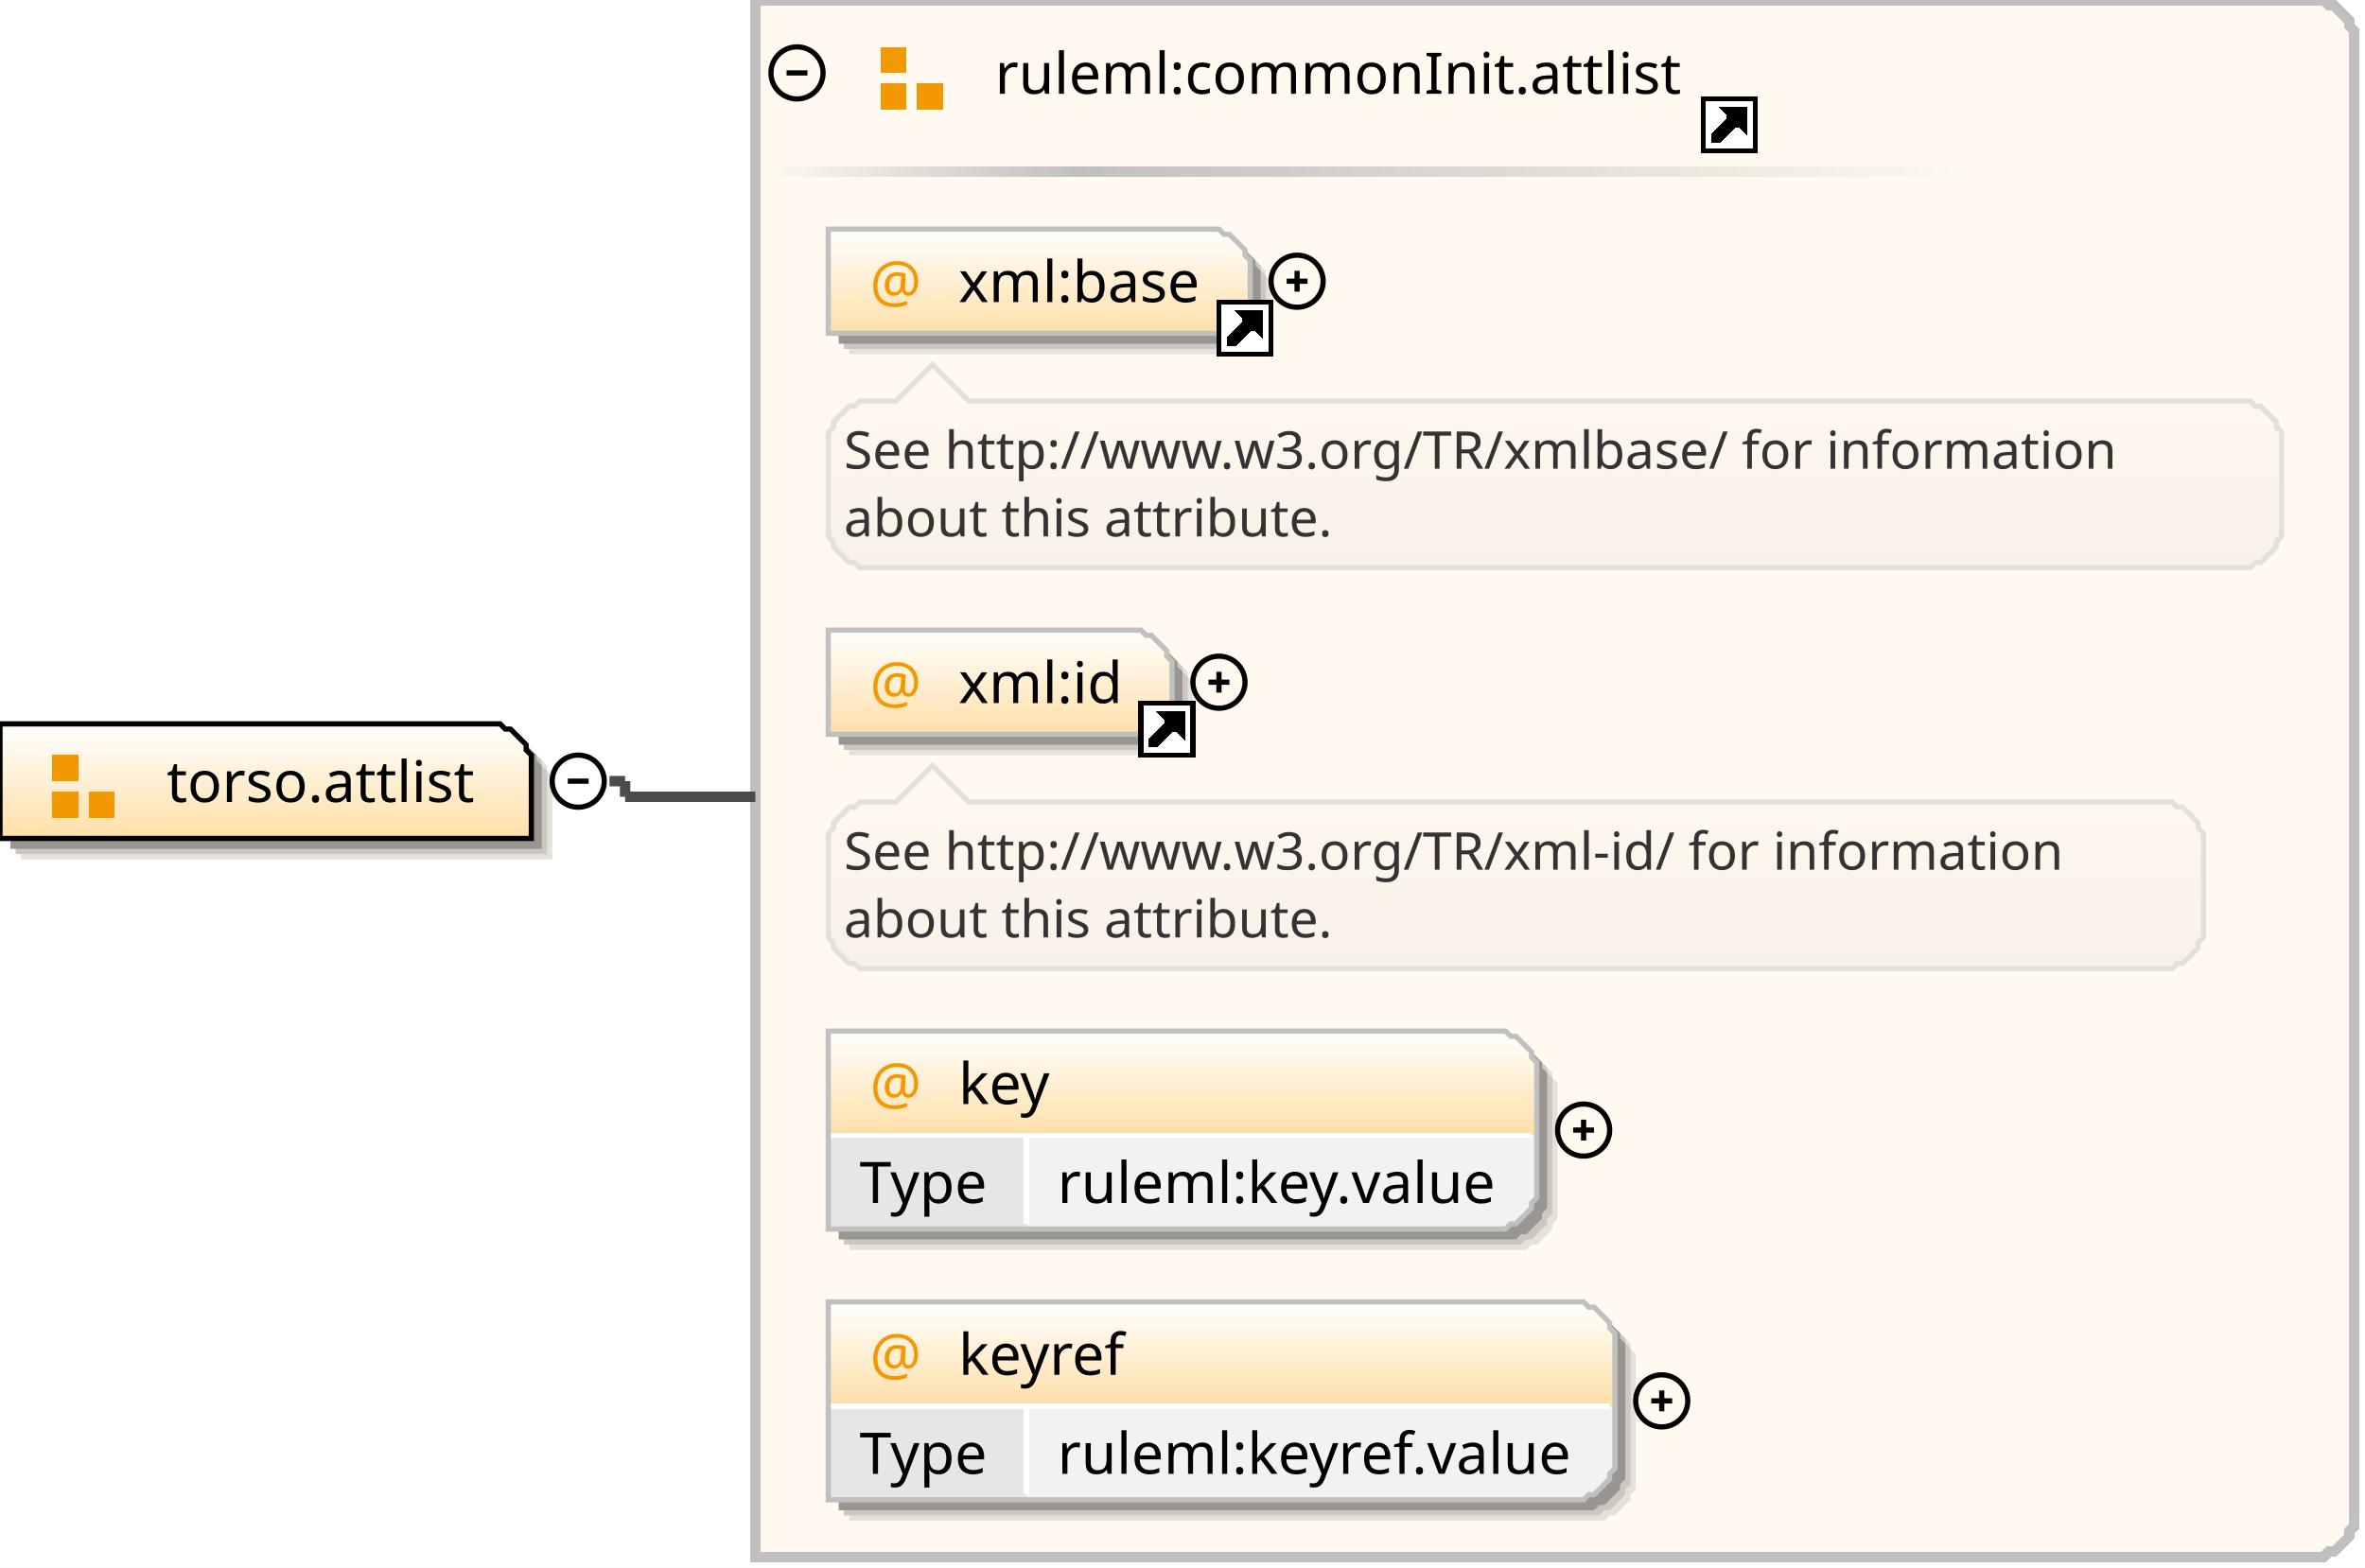
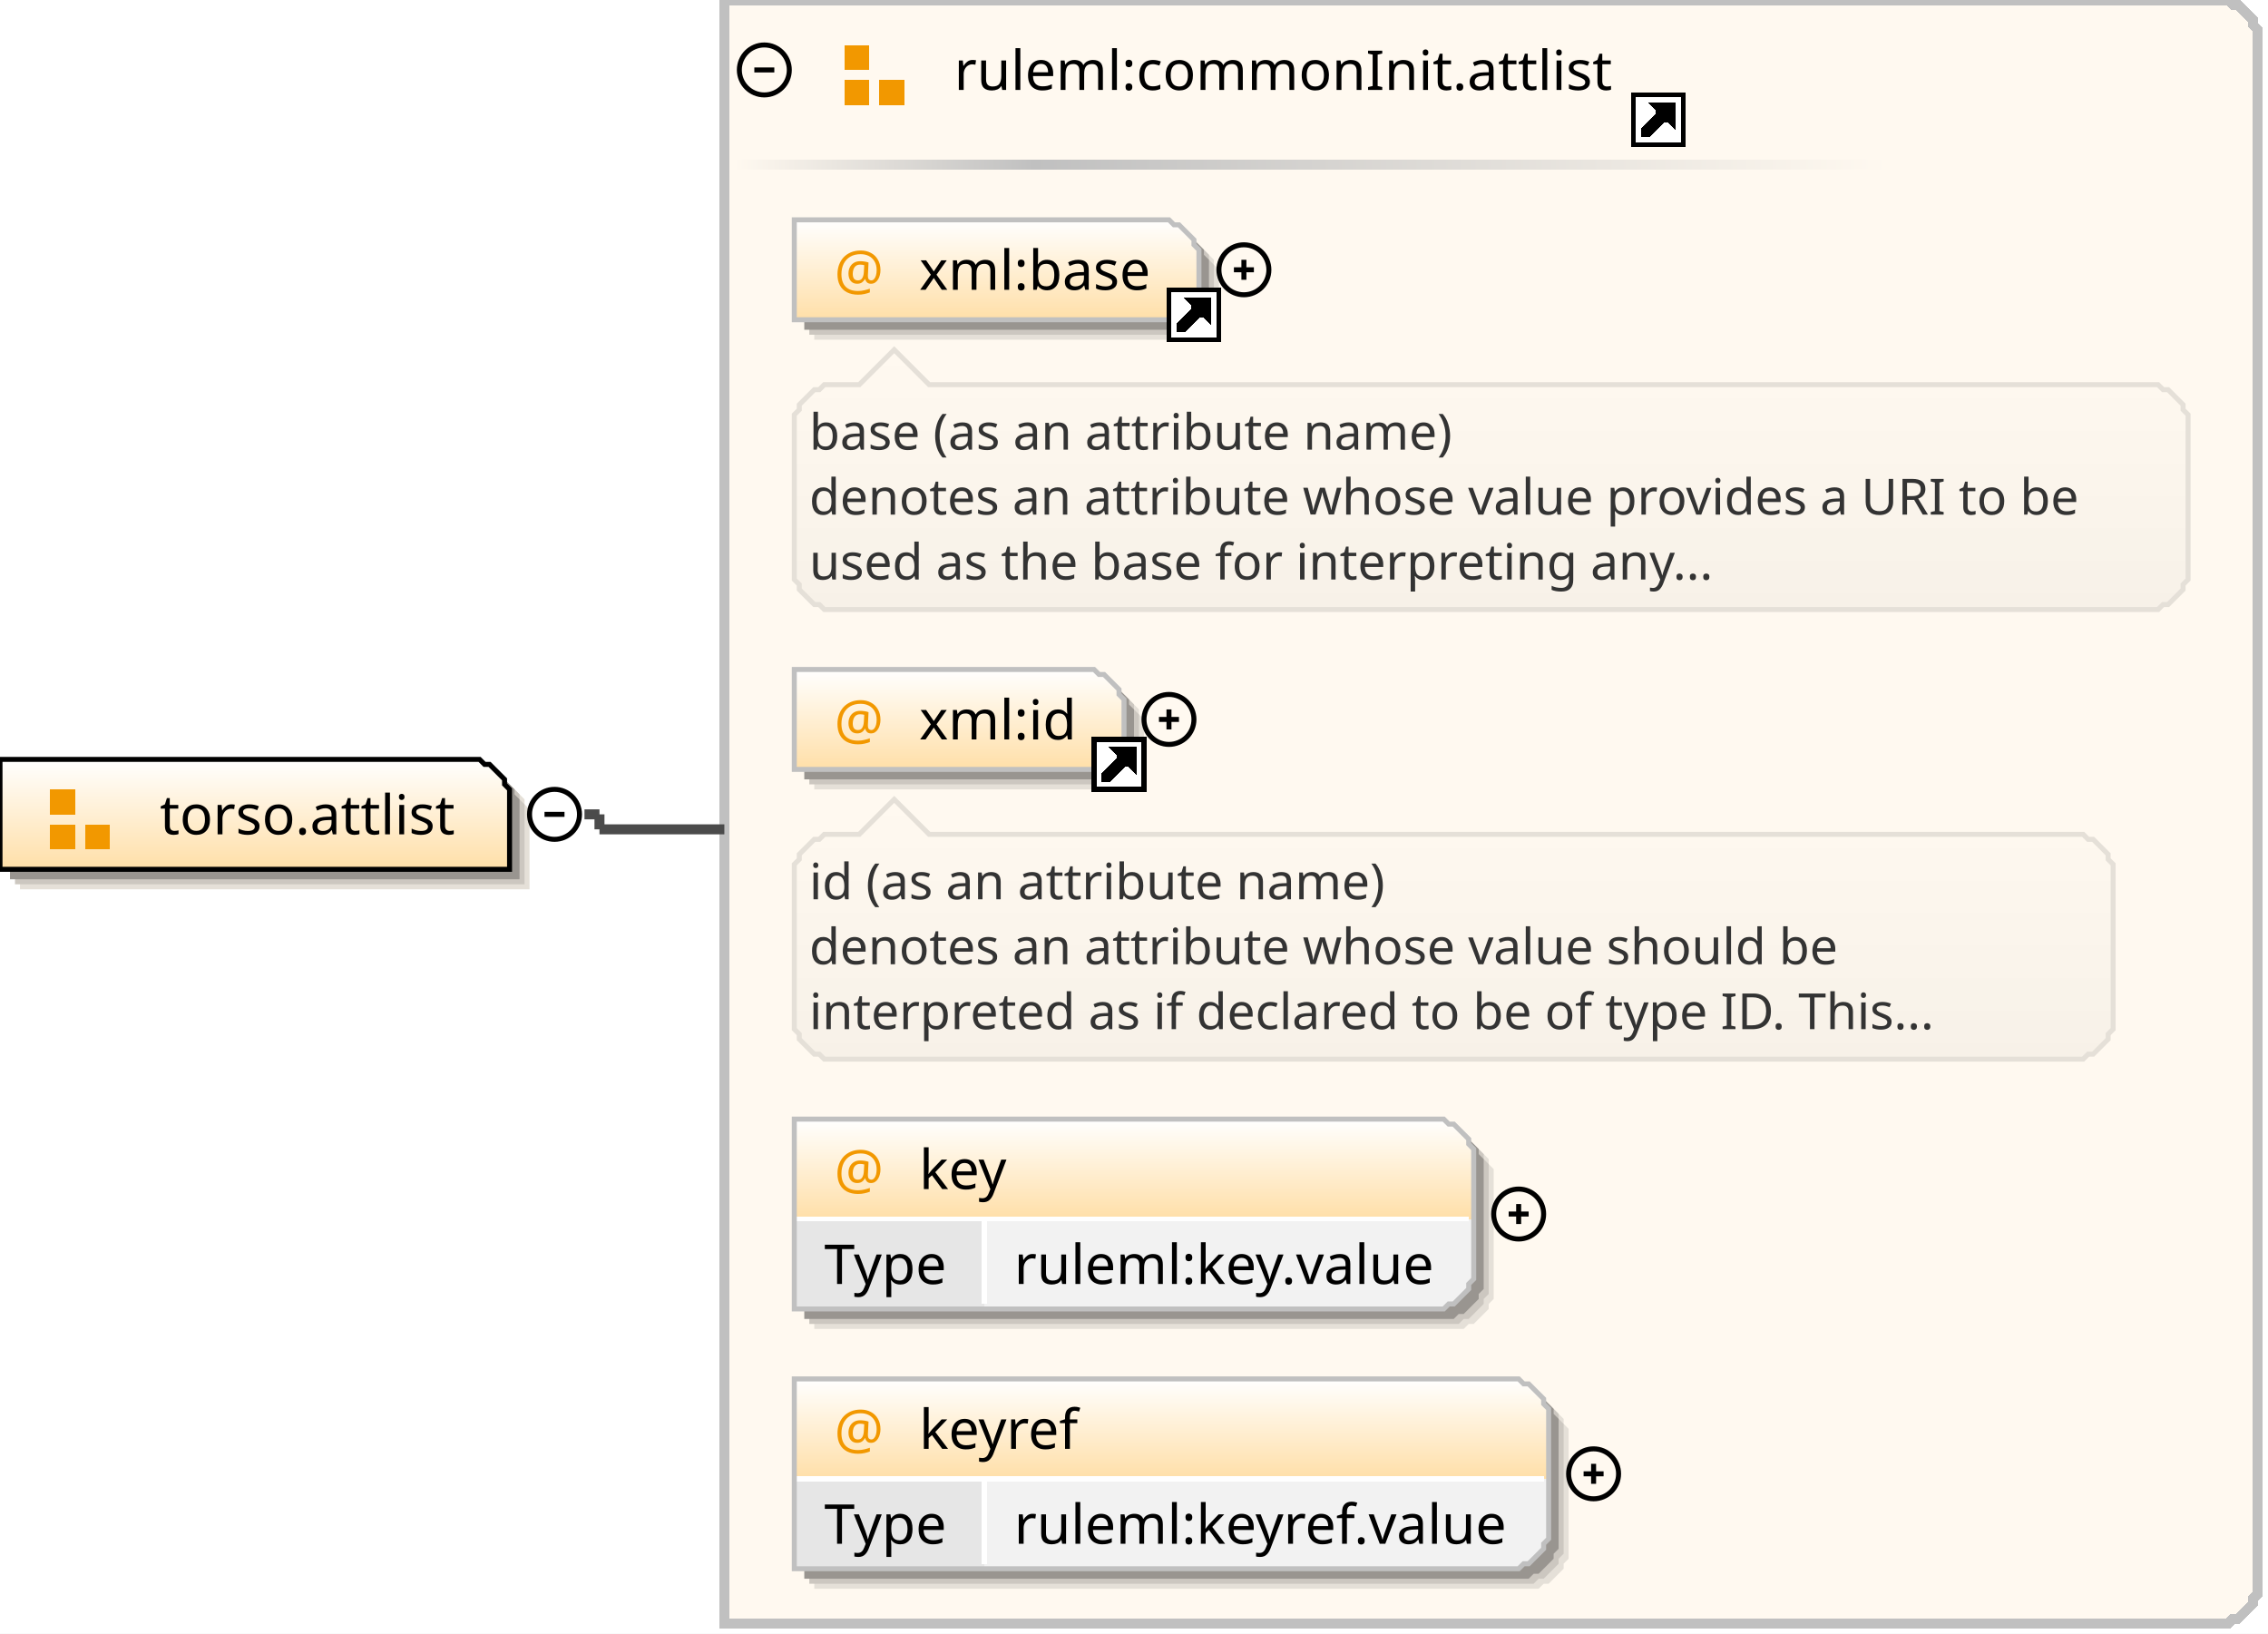
- <svg xmlns="http://www.w3.org/2000/svg" color-interpolation="auto" color-rendering="auto" fill="black" fill-opacity="1" font-family="'Dialog'" font-size="12" font-style="normal" font-weight="normal" height="301" image-rendering="auto" shape-rendering="auto" stroke="black" stroke-dasharray="none" stroke-dashoffset="0" stroke-linecap="square" stroke-linejoin="miter" stroke-miterlimit="10" stroke-opacity="1" stroke-width="1" text-rendering="auto" width="454">
+ <svg xmlns="http://www.w3.org/2000/svg" color-interpolation="auto" color-rendering="auto" fill="black" fill-opacity="1" font-family="'Dialog'" font-size="12" font-style="normal" font-weight="normal" height="327" image-rendering="auto" shape-rendering="auto" stroke="black" stroke-dasharray="none" stroke-dashoffset="0" stroke-linecap="square" stroke-linejoin="miter" stroke-miterlimit="10" stroke-opacity="1" stroke-width="1" text-rendering="auto" width="454">
  <defs id="genericDefs" />
  <g>
    <defs id="defs1">
-       <linearGradient gradientUnits="userSpaceOnUse" id="linearGradient1" spreadMethod="pad" x1="0" x2="0" y1="139" y2="161">
+       <linearGradient gradientUnits="userSpaceOnUse" id="linearGradient1" spreadMethod="pad" x1="0" x2="0" y1="152" y2="174">
        <stop offset="0%" stop-color="white" stop-opacity="1" />
        <stop offset="100%" stop-color="rgb(255,223,168)" stop-opacity="1" />
      </linearGradient>
      <linearGradient gradientUnits="userSpaceOnUse" id="linearGradient2" spreadMethod="pad" x1="207" x2="378" y1="32" y2="32">
        <stop offset="0%" stop-color="silver" stop-opacity="1" />
        <stop offset="100%" stop-color="rgb(255,249,240)" stop-opacity="1" />
      </linearGradient>
      <linearGradient gradientUnits="userSpaceOnUse" id="linearGradient3" spreadMethod="pad" x1="147" x2="207" y1="32" y2="32">
        <stop offset="0%" stop-color="rgb(255,249,240)" stop-opacity="1" />
        <stop offset="100%" stop-color="silver" stop-opacity="1" />
      </linearGradient>
      <linearGradient gradientUnits="userSpaceOnUse" id="linearGradient4" spreadMethod="pad" x1="159" x2="159" y1="44" y2="64">
        <stop offset="0%" stop-color="white" stop-opacity="1" />
        <stop offset="100%" stop-color="rgb(255,223,168)" stop-opacity="1" />
      </linearGradient>
-       <linearGradient gradientUnits="userSpaceOnUse" id="linearGradient5" spreadMethod="pad" x1="159" x2="159" y1="70" y2="109">
+       <linearGradient gradientUnits="userSpaceOnUse" id="linearGradient5" spreadMethod="pad" x1="159" x2="159" y1="70" y2="122">
        <stop offset="0%" stop-color="rgb(255,249,240)" stop-opacity="1" />
        <stop offset="100%" stop-color="rgb(247,241,232)" stop-opacity="1" />
      </linearGradient>
-       <linearGradient gradientUnits="userSpaceOnUse" id="linearGradient6" spreadMethod="pad" x1="159" x2="159" y1="121" y2="141">
+       <linearGradient gradientUnits="userSpaceOnUse" id="linearGradient6" spreadMethod="pad" x1="159" x2="159" y1="134" y2="154">
        <stop offset="0%" stop-color="white" stop-opacity="1" />
        <stop offset="100%" stop-color="rgb(255,223,168)" stop-opacity="1" />
      </linearGradient>
-       <linearGradient gradientUnits="userSpaceOnUse" id="linearGradient7" spreadMethod="pad" x1="159" x2="159" y1="147" y2="186">
+       <linearGradient gradientUnits="userSpaceOnUse" id="linearGradient7" spreadMethod="pad" x1="159" x2="159" y1="160" y2="212">
        <stop offset="0%" stop-color="rgb(255,249,240)" stop-opacity="1" />
        <stop offset="100%" stop-color="rgb(247,241,232)" stop-opacity="1" />
      </linearGradient>
-       <linearGradient gradientUnits="userSpaceOnUse" id="linearGradient8" spreadMethod="pad" x1="159" x2="159" y1="198" y2="218">
+       <linearGradient gradientUnits="userSpaceOnUse" id="linearGradient8" spreadMethod="pad" x1="159" x2="159" y1="224" y2="244">
        <stop offset="0%" stop-color="white" stop-opacity="1" />
        <stop offset="100%" stop-color="rgb(255,223,168)" stop-opacity="1" />
      </linearGradient>
-       <linearGradient gradientUnits="userSpaceOnUse" id="linearGradient9" spreadMethod="pad" x1="159" x2="159" y1="250" y2="270">
+       <linearGradient gradientUnits="userSpaceOnUse" id="linearGradient9" spreadMethod="pad" x1="159" x2="159" y1="276" y2="296">
        <stop offset="0%" stop-color="white" stop-opacity="1" />
        <stop offset="100%" stop-color="rgb(255,223,168)" stop-opacity="1" />
      </linearGradient>
      <clipPath clipPathUnits="userSpaceOnUse" id="clipPath1">
-         <path d="M0 0 L454 0 L454 301 L0 301 L0 0 Z" />
+         <path d="M0 0 L454 0 L454 327 L0 327 L0 0 Z" />
      </clipPath>
    </defs>
    <g fill="white" stroke="white" text-rendering="geometricPrecision">
-       <rect clip-path="url(#clipPath1)" height="301" stroke="none" width="454" x="0" y="0" />
+       <rect clip-path="url(#clipPath1)" height="327" stroke="none" width="454" x="0" y="0" />
    </g>
    <g fill="rgb(229,224,216)" font-family="sans-serif" font-size="11" stroke="rgb(229,224,216)" text-rendering="geometricPrecision">
-       <polygon clip-path="url(#clipPath1)" points=" 4 143 100 143 101 144 102 144 103 145 104 146 105 147 105 148 106 149 106 165 4 165" stroke="none" />
-       <polygon clip-path="url(#clipPath1)" fill="rgb(204,199,192)" points=" 3 142 99 142 100 143 101 143 102 144 103 145 104 146 104 147 105 148 105 164 3 164" stroke="none" />
-       <polygon clip-path="url(#clipPath1)" fill="rgb(153,149,144)" points=" 2 141 98 141 99 142 100 142 101 143 102 144 103 145 103 146 104 147 104 163 2 163" stroke="none" />
-       <polygon clip-path="url(#clipPath1)" fill="url(#linearGradient1)" points=" 0 139 96 139 97 140 98 140 99 141 100 142 101 143 101 144 102 145 102 161 0 161" shape-rendering="crispEdges" stroke="none" />
-       <polygon clip-path="url(#clipPath1)" fill="none" points=" 0 139 96 139 97 140 98 140 99 141 100 142 101 143 101 144 102 145 102 161 0 161" stroke="black" stroke-linecap="butt" />
+       <polygon clip-path="url(#clipPath1)" points=" 4 156 100 156 101 157 102 157 103 158 104 159 105 160 105 161 106 162 106 178 4 178" stroke="none" />
+       <polygon clip-path="url(#clipPath1)" fill="rgb(204,199,192)" points=" 3 155 99 155 100 156 101 156 102 157 103 158 104 159 104 160 105 161 105 177 3 177" stroke="none" />
+       <polygon clip-path="url(#clipPath1)" fill="rgb(153,149,144)" points=" 2 154 98 154 99 155 100 155 101 156 102 157 103 158 103 159 104 160 104 176 2 176" stroke="none" />
+       <polygon clip-path="url(#clipPath1)" fill="url(#linearGradient1)" points=" 0 152 96 152 97 153 98 153 99 154 100 155 101 156 101 157 102 158 102 174 0 174" shape-rendering="crispEdges" stroke="none" />
+       <polygon clip-path="url(#clipPath1)" fill="none" points=" 0 152 96 152 97 153 98 153 99 154 100 155 101 156 101 157 102 158 102 174 0 174" stroke="black" stroke-linecap="butt" />
    </g>
    <g fill="rgb(242,152,0)" font-family="sans-serif" font-size="11" shape-rendering="crispEdges" stroke="rgb(242,152,0)" stroke-linecap="butt" text-rendering="geometricPrecision">
-       <rect clip-path="url(#clipPath1)" height="5" stroke="none" width="5" x="10" y="145" />
-       <rect clip-path="url(#clipPath1)" height="5" stroke="none" width="5" x="10" y="152" />
-       <rect clip-path="url(#clipPath1)" height="5" stroke="none" width="5" x="17" y="152" />
-       <text clip-path="url(#clipPath1)" fill="black" stroke="none" x="32" xml:space="preserve" y="154">torso.attlist</text>
-       <circle clip-path="url(#clipPath1)" cx="111" cy="150" fill="none" r="5" shape-rendering="auto" stroke="black" />
-       <line clip-path="url(#clipPath1)" fill="none" shape-rendering="auto" stroke="black" x1="109" x2="113" y1="150" y2="150" />
-       <polygon clip-path="url(#clipPath1)" fill="rgb(255,249,240)" points=" 145 0 446 0 447 1 448 1 449 2 450 3 451 4 451 5 452 6 452 293 451 294 451 295 450 296 449 297 448 298 447 298 446 299 145 299" stroke="none" stroke-width="2" />
-       <polygon clip-path="url(#clipPath1)" fill="none" points=" 145 0 446 0 447 1 448 1 449 2 450 3 451 4 451 5 452 6 452 293 451 294 451 295 450 296 449 297 448 298 447 298 446 299 145 299" stroke="silver" stroke-width="2" />
+       <rect clip-path="url(#clipPath1)" height="5" stroke="none" width="5" x="10" y="158" />
+       <rect clip-path="url(#clipPath1)" height="5" stroke="none" width="5" x="10" y="165" />
+       <rect clip-path="url(#clipPath1)" height="5" stroke="none" width="5" x="17" y="165" />
+       <text clip-path="url(#clipPath1)" fill="black" stroke="none" x="32" xml:space="preserve" y="167">torso.attlist</text>
+       <circle clip-path="url(#clipPath1)" cx="111" cy="163" fill="none" r="5" shape-rendering="auto" stroke="black" />
+       <line clip-path="url(#clipPath1)" fill="none" shape-rendering="auto" stroke="black" x1="109" x2="113" y1="163" y2="163" />
+       <polygon clip-path="url(#clipPath1)" fill="rgb(255,249,240)" points=" 145 0 446 0 447 1 448 1 449 2 450 3 451 4 451 5 452 6 452 319 451 320 451 321 450 322 449 323 448 324 447 324 446 325 145 325" stroke="none" stroke-width="2" />
+       <polygon clip-path="url(#clipPath1)" fill="none" points=" 145 0 446 0 447 1 448 1 449 2 450 3 451 4 451 5 452 6 452 319 451 320 451 321 450 322 449 323 448 324 447 324 446 325 145 325" stroke="silver" stroke-width="2" />
      <rect clip-path="url(#clipPath1)" fill="url(#linearGradient2)" height="2" stroke="none" stroke-width="2" width="171" x="207" y="32" />
      <rect clip-path="url(#clipPath1)" fill="url(#linearGradient3)" height="2" stroke="none" stroke-width="2" width="60" x="147" y="32" />
      <rect clip-path="url(#clipPath1)" height="5" stroke="none" width="5" x="169" y="9" />
      <rect clip-path="url(#clipPath1)" height="5" stroke="none" width="5" x="169" y="16" />
      <rect clip-path="url(#clipPath1)" height="5" stroke="none" width="5" x="176" y="16" />
      <text clip-path="url(#clipPath1)" fill="black" stroke="none" x="191" xml:space="preserve" y="18">ruleml:commonInit.attlist</text>
      <rect clip-path="url(#clipPath1)" fill="white" height="10" stroke="none" width="10" x="327" y="19" />
      <polygon clip-path="url(#clipPath1)" fill="none" points=" 329 27 329 26 332 23 332 22 331 21 335 21 335 25 334 24 333 24 330 27" stroke="black" />
      <polygon clip-path="url(#clipPath1)" fill="black" points=" 329 27 329 26 332 23 332 22 331 21 335 21 335 25 334 24 333 24 330 27" stroke="none" />
      <rect clip-path="url(#clipPath1)" fill="none" height="10" stroke="black" width="10" x="327" y="19" />
      <circle clip-path="url(#clipPath1)" cx="153" cy="14" fill="none" r="5" shape-rendering="auto" stroke="black" />
      <line clip-path="url(#clipPath1)" fill="none" shape-rendering="auto" stroke="black" x1="151" x2="155" y1="14" y2="14" />
      <polygon clip-path="url(#clipPath1)" fill="rgb(229,224,216)" points=" 163 48 238 48 239 49 240 49 241 50 242 51 243 52 243 53 244 54 244 62 243 63 243 64 242 65 241 66 240 67 239 67 238 68 163 68" shape-rendering="auto" stroke="none" />
      <polygon clip-path="url(#clipPath1)" fill="rgb(204,199,192)" points=" 162 47 237 47 238 48 239 48 240 49 241 50 242 51 242 52 243 53 243 61 242 62 242 63 241 64 240 65 239 66 238 66 237 67 162 67" shape-rendering="auto" stroke="none" />
      <polygon clip-path="url(#clipPath1)" fill="rgb(153,149,144)" points=" 161 46 236 46 237 47 238 47 239 48 240 49 241 50 241 51 242 52 242 60 241 61 241 62 240 63 239 64 238 65 237 65 236 66 161 66" shape-rendering="auto" stroke="none" />
      <polygon clip-path="url(#clipPath1)" fill="url(#linearGradient4)" points=" 159 44 234 44 235 45 236 45 237 46 238 47 239 48 239 49 240 50 240 58 239 59 239 60 238 61 237 62 236 63 235 63 234 64 159 64" stroke="none" />
      <polygon clip-path="url(#clipPath1)" fill="none" points=" 159 44 234 44 235 45 236 45 237 46 238 47 239 48 239 49 240 50 240 58 239 59 239 60 238 61 237 62 236 63 235 63 234 64 159 64" shape-rendering="auto" stroke="silver" />
      <text clip-path="url(#clipPath1)" stroke="none" x="167" xml:space="preserve" y="58">@</text>
      <text clip-path="url(#clipPath1)" fill="black" stroke="none" x="184" xml:space="preserve" y="58">xml:base</text>
      <rect clip-path="url(#clipPath1)" fill="white" height="10" stroke="none" width="10" x="234" y="58" />
      <polygon clip-path="url(#clipPath1)" fill="none" points=" 236 66 236 65 239 62 239 61 238 60 242 60 242 64 241 63 240 63 237 66" stroke="black" />
      <polygon clip-path="url(#clipPath1)" fill="black" points=" 236 66 236 65 239 62 239 61 238 60 242 60 242 64 241 63 240 63 237 66" stroke="none" />
      <rect clip-path="url(#clipPath1)" fill="none" height="10" stroke="black" width="10" x="234" y="58" />
      <circle clip-path="url(#clipPath1)" cx="249" cy="54" fill="none" r="5" shape-rendering="auto" stroke="black" />
      <line clip-path="url(#clipPath1)" fill="none" shape-rendering="auto" stroke="black" x1="247" x2="251" y1="54" y2="54" />
      <line clip-path="url(#clipPath1)" fill="none" shape-rendering="auto" stroke="black" x1="249" x2="249" y1="52" y2="56" />
-       <polygon clip-path="url(#clipPath1)" fill="url(#linearGradient5)" points=" 159 83 160 82 160 81 161 80 162 79 163 78 164 78 165 77 172 77 179 70 186 77 432 77 433 78 434 78 435 79 436 80 437 81 437 82 438 83 438 103 437 104 437 105 436 106 435 107 434 108 433 108 432 109 165 109 164 108 163 108 162 107 161 106 160 105 160 104 159 103" stroke="none" />
-       <polygon clip-path="url(#clipPath1)" fill="none" points=" 159 83 160 82 160 81 161 80 162 79 163 78 164 78 165 77 172 77 179 70 186 77 432 77 433 78 434 78 435 79 436 80 437 81 437 82 438 83 438 103 437 104 437 105 436 106 435 107 434 108 433 108 432 109 165 109 164 108 163 108 162 107 161 106 160 105 160 104 159 103" shape-rendering="auto" stroke="rgb(229,224,216)" />
-       <text clip-path="url(#clipPath1)" fill="rgb(51,51,51)" font-size="10" stroke="none" x="162" xml:space="preserve" y="90">See http://www.w3.org/TR/xmlbase/ for information </text>
-       <text clip-path="url(#clipPath1)" fill="rgb(51,51,51)" font-size="10" stroke="none" x="162" xml:space="preserve" y="103">about this attribute.</text>
-       <polygon clip-path="url(#clipPath1)" fill="rgb(229,224,216)" points=" 163 125 223 125 224 126 225 126 226 127 227 128 228 129 228 130 229 131 229 139 228 140 228 141 227 142 226 143 225 144 224 144 223 145 163 145" shape-rendering="auto" stroke="none" />
-       <polygon clip-path="url(#clipPath1)" fill="rgb(204,199,192)" points=" 162 124 222 124 223 125 224 125 225 126 226 127 227 128 227 129 228 130 228 138 227 139 227 140 226 141 225 142 224 143 223 143 222 144 162 144" shape-rendering="auto" stroke="none" />
-       <polygon clip-path="url(#clipPath1)" fill="rgb(153,149,144)" points=" 161 123 221 123 222 124 223 124 224 125 225 126 226 127 226 128 227 129 227 137 226 138 226 139 225 140 224 141 223 142 222 142 221 143 161 143" shape-rendering="auto" stroke="none" />
-       <polygon clip-path="url(#clipPath1)" fill="url(#linearGradient6)" points=" 159 121 219 121 220 122 221 122 222 123 223 124 224 125 224 126 225 127 225 135 224 136 224 137 223 138 222 139 221 140 220 140 219 141 159 141" stroke="none" />
-       <polygon clip-path="url(#clipPath1)" fill="none" points=" 159 121 219 121 220 122 221 122 222 123 223 124 224 125 224 126 225 127 225 135 224 136 224 137 223 138 222 139 221 140 220 140 219 141 159 141" shape-rendering="auto" stroke="silver" />
-       <text clip-path="url(#clipPath1)" stroke="none" x="167" xml:space="preserve" y="135">@</text>
-       <text clip-path="url(#clipPath1)" fill="black" stroke="none" x="184" xml:space="preserve" y="135">xml:id</text>
-       <rect clip-path="url(#clipPath1)" fill="white" height="10" stroke="none" width="10" x="219" y="135" />
-       <polygon clip-path="url(#clipPath1)" fill="none" points=" 221 143 221 142 224 139 224 138 223 137 227 137 227 141 226 140 225 140 222 143" stroke="black" />
-       <polygon clip-path="url(#clipPath1)" fill="black" points=" 221 143 221 142 224 139 224 138 223 137 227 137 227 141 226 140 225 140 222 143" stroke="none" />
-       <rect clip-path="url(#clipPath1)" fill="none" height="10" stroke="black" width="10" x="219" y="135" />
-       <circle clip-path="url(#clipPath1)" cx="234" cy="131" fill="none" r="5" shape-rendering="auto" stroke="black" />
-       <line clip-path="url(#clipPath1)" fill="none" shape-rendering="auto" stroke="black" x1="232" x2="236" y1="131" y2="131" />
-       <line clip-path="url(#clipPath1)" fill="none" shape-rendering="auto" stroke="black" x1="234" x2="234" y1="129" y2="133" />
-       <polygon clip-path="url(#clipPath1)" fill="url(#linearGradient7)" points=" 159 160 160 159 160 158 161 157 162 156 163 155 164 155 165 154 172 154 179 147 186 154 417 154 418 155 419 155 420 156 421 157 422 158 422 159 423 160 423 180 422 181 422 182 421 183 420 184 419 185 418 185 417 186 165 186 164 185 163 185 162 184 161 183 160 182 160 181 159 180" stroke="none" />
-       <polygon clip-path="url(#clipPath1)" fill="none" points=" 159 160 160 159 160 158 161 157 162 156 163 155 164 155 165 154 172 154 179 147 186 154 417 154 418 155 419 155 420 156 421 157 422 158 422 159 423 160 423 180 422 181 422 182 421 183 420 184 419 185 418 185 417 186 165 186 164 185 163 185 162 184 161 183 160 182 160 181 159 180" shape-rendering="auto" stroke="rgb(229,224,216)" />
-       <text clip-path="url(#clipPath1)" fill="rgb(51,51,51)" font-size="10" stroke="none" x="162" xml:space="preserve" y="167">See http://www.w3.org/TR/xml-id/ for information </text>
-       <text clip-path="url(#clipPath1)" fill="rgb(51,51,51)" font-size="10" stroke="none" x="162" xml:space="preserve" y="180">about this attribute.</text>
-       <polygon clip-path="url(#clipPath1)" fill="rgb(229,224,216)" points=" 163 202 293 202 294 203 295 203 296 204 297 205 298 206 298 207 299 208 299 234 298 235 298 236 297 237 296 238 295 239 294 239 293 240 163 240" shape-rendering="auto" stroke="none" />
-       <polygon clip-path="url(#clipPath1)" fill="rgb(204,199,192)" points=" 162 201 292 201 293 202 294 202 295 203 296 204 297 205 297 206 298 207 298 233 297 234 297 235 296 236 295 237 294 238 293 238 292 239 162 239" shape-rendering="auto" stroke="none" />
-       <polygon clip-path="url(#clipPath1)" fill="rgb(153,149,144)" points=" 161 200 291 200 292 201 293 201 294 202 295 203 296 204 296 205 297 206 297 232 296 233 296 234 295 235 294 236 293 237 292 237 291 238 161 238" shape-rendering="auto" stroke="none" />
-       <polygon clip-path="url(#clipPath1)" fill="url(#linearGradient8)" points=" 159 198 289 198 290 199 291 199 292 200 293 201 294 202 294 203 295 204 295 218 294 218 294 218 293 218 292 218 291 218 290 218 289 218 159 218" stroke="none" />
-       <polygon clip-path="url(#clipPath1)" fill="rgb(230,230,230)" points=" 159 218 197 218 197 218 197 218 197 218 197 218 197 218 197 218 197 218 197 230 197 231 197 232 197 233 197 234 197 235 197 235 197 236 159 236" stroke="none" />
-       <polygon clip-path="url(#clipPath1)" fill="rgb(242,242,242)" points=" 197 218 289 218 290 218 291 218 292 218 293 218 294 218 294 218 295 218 295 230 294 231 294 232 293 233 292 234 291 235 290 235 289 236 197 236" stroke="none" />
-       <line clip-path="url(#clipPath1)" fill="none" stroke="white" x1="159" x2="294" y1="218" y2="218" />
-       <text clip-path="url(#clipPath1)" fill="black" stroke="none" x="165" xml:space="preserve" y="231">Type</text>
-       <text clip-path="url(#clipPath1)" fill="black" stroke="none" x="203" xml:space="preserve" y="231">ruleml:key.value</text>
-       <line clip-path="url(#clipPath1)" fill="none" stroke="white" x1="197" x2="197" y1="218" y2="235" />
-       <polygon clip-path="url(#clipPath1)" fill="none" points=" 159 198 289 198 290 199 291 199 292 200 293 201 294 202 294 203 295 204 295 230 294 231 294 232 293 233 292 234 291 235 290 235 289 236 159 236" shape-rendering="auto" stroke="silver" />
-       <text clip-path="url(#clipPath1)" stroke="none" x="167" xml:space="preserve" y="212">@</text>
-       <text clip-path="url(#clipPath1)" fill="black" stroke="none" x="184" xml:space="preserve" y="212">key</text>
-       <circle clip-path="url(#clipPath1)" cx="304" cy="217" fill="none" r="5" shape-rendering="auto" stroke="black" />
-       <line clip-path="url(#clipPath1)" fill="none" shape-rendering="auto" stroke="black" x1="302" x2="306" y1="217" y2="217" />
-       <line clip-path="url(#clipPath1)" fill="none" shape-rendering="auto" stroke="black" x1="304" x2="304" y1="215" y2="219" />
-       <polygon clip-path="url(#clipPath1)" fill="rgb(229,224,216)" points=" 163 254 308 254 309 255 310 255 311 256 312 257 313 258 313 259 314 260 314 286 313 287 313 288 312 289 311 290 310 291 309 291 308 292 163 292" shape-rendering="auto" stroke="none" />
-       <polygon clip-path="url(#clipPath1)" fill="rgb(204,199,192)" points=" 162 253 307 253 308 254 309 254 310 255 311 256 312 257 312 258 313 259 313 285 312 286 312 287 311 288 310 289 309 290 308 290 307 291 162 291" shape-rendering="auto" stroke="none" />
-       <polygon clip-path="url(#clipPath1)" fill="rgb(153,149,144)" points=" 161 252 306 252 307 253 308 253 309 254 310 255 311 256 311 257 312 258 312 284 311 285 311 286 310 287 309 288 308 289 307 289 306 290 161 290" shape-rendering="auto" stroke="none" />
-       <polygon clip-path="url(#clipPath1)" fill="url(#linearGradient9)" points=" 159 250 304 250 305 251 306 251 307 252 308 253 309 254 309 255 310 256 310 270 309 270 309 270 308 270 307 270 306 270 305 270 304 270 159 270" stroke="none" />
-       <polygon clip-path="url(#clipPath1)" fill="rgb(230,230,230)" points=" 159 270 197 270 197 270 197 270 197 270 197 270 197 270 197 270 197 270 197 282 197 283 197 284 197 285 197 286 197 287 197 287 197 288 159 288" stroke="none" />
-       <polygon clip-path="url(#clipPath1)" fill="rgb(242,242,242)" points=" 197 270 304 270 305 270 306 270 307 270 308 270 309 270 309 270 310 270 310 282 309 283 309 284 308 285 307 286 306 287 305 287 304 288 197 288" stroke="none" />
-       <line clip-path="url(#clipPath1)" fill="none" stroke="white" x1="159" x2="309" y1="270" y2="270" />
-       <text clip-path="url(#clipPath1)" fill="black" stroke="none" x="165" xml:space="preserve" y="283">Type</text>
-       <text clip-path="url(#clipPath1)" fill="black" stroke="none" x="203" xml:space="preserve" y="283">ruleml:keyref.value</text>
-       <line clip-path="url(#clipPath1)" fill="none" stroke="white" x1="197" x2="197" y1="270" y2="287" />
-       <polygon clip-path="url(#clipPath1)" fill="none" points=" 159 250 304 250 305 251 306 251 307 252 308 253 309 254 309 255 310 256 310 282 309 283 309 284 308 285 307 286 306 287 305 287 304 288 159 288" shape-rendering="auto" stroke="silver" />
-       <text clip-path="url(#clipPath1)" stroke="none" x="167" xml:space="preserve" y="264">@</text>
-       <text clip-path="url(#clipPath1)" fill="black" stroke="none" x="184" xml:space="preserve" y="264">keyref</text>
-       <circle clip-path="url(#clipPath1)" cx="319" cy="269" fill="none" r="5" shape-rendering="auto" stroke="black" />
-       <line clip-path="url(#clipPath1)" fill="none" shape-rendering="auto" stroke="black" x1="317" x2="321" y1="269" y2="269" />
-       <line clip-path="url(#clipPath1)" fill="none" shape-rendering="auto" stroke="black" x1="319" x2="319" y1="267" y2="271" />
+       <polygon clip-path="url(#clipPath1)" fill="url(#linearGradient5)" points=" 159 83 160 82 160 81 161 80 162 79 163 78 164 78 165 77 172 77 179 70 186 77 432 77 433 78 434 78 435 79 436 80 437 81 437 82 438 83 438 116 437 117 437 118 436 119 435 120 434 121 433 121 432 122 165 122 164 121 163 121 162 120 161 119 160 118 160 117 159 116" stroke="none" />
+       <polygon clip-path="url(#clipPath1)" fill="none" points=" 159 83 160 82 160 81 161 80 162 79 163 78 164 78 165 77 172 77 179 70 186 77 432 77 433 78 434 78 435 79 436 80 437 81 437 82 438 83 438 116 437 117 437 118 436 119 435 120 434 121 433 121 432 122 165 122 164 121 163 121 162 120 161 119 160 118 160 117 159 116" shape-rendering="auto" stroke="rgb(229,224,216)" />
+       <text clip-path="url(#clipPath1)" fill="rgb(51,51,51)" font-size="10" stroke="none" x="162" xml:space="preserve" y="90">base (as an attribute name)</text>
+       <text clip-path="url(#clipPath1)" fill="rgb(51,51,51)" font-size="10" stroke="none" x="162" xml:space="preserve" y="103">denotes an attribute whose value provides a URI to be </text>
+       <text clip-path="url(#clipPath1)" fill="rgb(51,51,51)" font-size="10" stroke="none" x="162" xml:space="preserve" y="116">used as the base for interpreting any...</text>
+       <polygon clip-path="url(#clipPath1)" fill="rgb(229,224,216)" points=" 163 138 223 138 224 139 225 139 226 140 227 141 228 142 228 143 229 144 229 152 228 153 228 154 227 155 226 156 225 157 224 157 223 158 163 158" shape-rendering="auto" stroke="none" />
+       <polygon clip-path="url(#clipPath1)" fill="rgb(204,199,192)" points=" 162 137 222 137 223 138 224 138 225 139 226 140 227 141 227 142 228 143 228 151 227 152 227 153 226 154 225 155 224 156 223 156 222 157 162 157" shape-rendering="auto" stroke="none" />
+       <polygon clip-path="url(#clipPath1)" fill="rgb(153,149,144)" points=" 161 136 221 136 222 137 223 137 224 138 225 139 226 140 226 141 227 142 227 150 226 151 226 152 225 153 224 154 223 155 222 155 221 156 161 156" shape-rendering="auto" stroke="none" />
+       <polygon clip-path="url(#clipPath1)" fill="url(#linearGradient6)" points=" 159 134 219 134 220 135 221 135 222 136 223 137 224 138 224 139 225 140 225 148 224 149 224 150 223 151 222 152 221 153 220 153 219 154 159 154" stroke="none" />
+       <polygon clip-path="url(#clipPath1)" fill="none" points=" 159 134 219 134 220 135 221 135 222 136 223 137 224 138 224 139 225 140 225 148 224 149 224 150 223 151 222 152 221 153 220 153 219 154 159 154" shape-rendering="auto" stroke="silver" />
+       <text clip-path="url(#clipPath1)" stroke="none" x="167" xml:space="preserve" y="148">@</text>
+       <text clip-path="url(#clipPath1)" fill="black" stroke="none" x="184" xml:space="preserve" y="148">xml:id</text>
+       <rect clip-path="url(#clipPath1)" fill="white" height="10" stroke="none" width="10" x="219" y="148" />
+       <polygon clip-path="url(#clipPath1)" fill="none" points=" 221 156 221 155 224 152 224 151 223 150 227 150 227 154 226 153 225 153 222 156" stroke="black" />
+       <polygon clip-path="url(#clipPath1)" fill="black" points=" 221 156 221 155 224 152 224 151 223 150 227 150 227 154 226 153 225 153 222 156" stroke="none" />
+       <rect clip-path="url(#clipPath1)" fill="none" height="10" stroke="black" width="10" x="219" y="148" />
+       <circle clip-path="url(#clipPath1)" cx="234" cy="144" fill="none" r="5" shape-rendering="auto" stroke="black" />
+       <line clip-path="url(#clipPath1)" fill="none" shape-rendering="auto" stroke="black" x1="232" x2="236" y1="144" y2="144" />
+       <line clip-path="url(#clipPath1)" fill="none" shape-rendering="auto" stroke="black" x1="234" x2="234" y1="142" y2="146" />
+       <polygon clip-path="url(#clipPath1)" fill="url(#linearGradient7)" points=" 159 173 160 172 160 171 161 170 162 169 163 168 164 168 165 167 172 167 179 160 186 167 417 167 418 168 419 168 420 169 421 170 422 171 422 172 423 173 423 206 422 207 422 208 421 209 420 210 419 211 418 211 417 212 165 212 164 211 163 211 162 210 161 209 160 208 160 207 159 206" stroke="none" />
+       <polygon clip-path="url(#clipPath1)" fill="none" points=" 159 173 160 172 160 171 161 170 162 169 163 168 164 168 165 167 172 167 179 160 186 167 417 167 418 168 419 168 420 169 421 170 422 171 422 172 423 173 423 206 422 207 422 208 421 209 420 210 419 211 418 211 417 212 165 212 164 211 163 211 162 210 161 209 160 208 160 207 159 206" shape-rendering="auto" stroke="rgb(229,224,216)" />
+       <text clip-path="url(#clipPath1)" fill="rgb(51,51,51)" font-size="10" stroke="none" x="162" xml:space="preserve" y="180">id (as an attribute name)</text>
+       <text clip-path="url(#clipPath1)" fill="rgb(51,51,51)" font-size="10" stroke="none" x="162" xml:space="preserve" y="193">denotes an attribute whose value should be </text>
+       <text clip-path="url(#clipPath1)" fill="rgb(51,51,51)" font-size="10" stroke="none" x="162" xml:space="preserve" y="206">interpreted as if declared to be of type ID. This...</text>
+       <polygon clip-path="url(#clipPath1)" fill="rgb(229,224,216)" points=" 163 228 293 228 294 229 295 229 296 230 297 231 298 232 298 233 299 234 299 260 298 261 298 262 297 263 296 264 295 265 294 265 293 266 163 266" shape-rendering="auto" stroke="none" />
+       <polygon clip-path="url(#clipPath1)" fill="rgb(204,199,192)" points=" 162 227 292 227 293 228 294 228 295 229 296 230 297 231 297 232 298 233 298 259 297 260 297 261 296 262 295 263 294 264 293 264 292 265 162 265" shape-rendering="auto" stroke="none" />
+       <polygon clip-path="url(#clipPath1)" fill="rgb(153,149,144)" points=" 161 226 291 226 292 227 293 227 294 228 295 229 296 230 296 231 297 232 297 258 296 259 296 260 295 261 294 262 293 263 292 263 291 264 161 264" shape-rendering="auto" stroke="none" />
+       <polygon clip-path="url(#clipPath1)" fill="url(#linearGradient8)" points=" 159 224 289 224 290 225 291 225 292 226 293 227 294 228 294 229 295 230 295 244 294 244 294 244 293 244 292 244 291 244 290 244 289 244 159 244" stroke="none" />
+       <polygon clip-path="url(#clipPath1)" fill="rgb(230,230,230)" points=" 159 244 197 244 197 244 197 244 197 244 197 244 197 244 197 244 197 244 197 256 197 257 197 258 197 259 197 260 197 261 197 261 197 262 159 262" stroke="none" />
+       <polygon clip-path="url(#clipPath1)" fill="rgb(242,242,242)" points=" 197 244 289 244 290 244 291 244 292 244 293 244 294 244 294 244 295 244 295 256 294 257 294 258 293 259 292 260 291 261 290 261 289 262 197 262" stroke="none" />
+       <line clip-path="url(#clipPath1)" fill="none" stroke="white" x1="159" x2="294" y1="244" y2="244" />
+       <text clip-path="url(#clipPath1)" fill="black" stroke="none" x="165" xml:space="preserve" y="257">Type</text>
+       <text clip-path="url(#clipPath1)" fill="black" stroke="none" x="203" xml:space="preserve" y="257">ruleml:key.value</text>
+       <line clip-path="url(#clipPath1)" fill="none" stroke="white" x1="197" x2="197" y1="244" y2="261" />
+       <polygon clip-path="url(#clipPath1)" fill="none" points=" 159 224 289 224 290 225 291 225 292 226 293 227 294 228 294 229 295 230 295 256 294 257 294 258 293 259 292 260 291 261 290 261 289 262 159 262" shape-rendering="auto" stroke="silver" />
+       <text clip-path="url(#clipPath1)" stroke="none" x="167" xml:space="preserve" y="238">@</text>
+       <text clip-path="url(#clipPath1)" fill="black" stroke="none" x="184" xml:space="preserve" y="238">key</text>
+       <circle clip-path="url(#clipPath1)" cx="304" cy="243" fill="none" r="5" shape-rendering="auto" stroke="black" />
+       <line clip-path="url(#clipPath1)" fill="none" shape-rendering="auto" stroke="black" x1="302" x2="306" y1="243" y2="243" />
+       <line clip-path="url(#clipPath1)" fill="none" shape-rendering="auto" stroke="black" x1="304" x2="304" y1="241" y2="245" />
+       <polygon clip-path="url(#clipPath1)" fill="rgb(229,224,216)" points=" 163 280 308 280 309 281 310 281 311 282 312 283 313 284 313 285 314 286 314 312 313 313 313 314 312 315 311 316 310 317 309 317 308 318 163 318" shape-rendering="auto" stroke="none" />
+       <polygon clip-path="url(#clipPath1)" fill="rgb(204,199,192)" points=" 162 279 307 279 308 280 309 280 310 281 311 282 312 283 312 284 313 285 313 311 312 312 312 313 311 314 310 315 309 316 308 316 307 317 162 317" shape-rendering="auto" stroke="none" />
+       <polygon clip-path="url(#clipPath1)" fill="rgb(153,149,144)" points=" 161 278 306 278 307 279 308 279 309 280 310 281 311 282 311 283 312 284 312 310 311 311 311 312 310 313 309 314 308 315 307 315 306 316 161 316" shape-rendering="auto" stroke="none" />
+       <polygon clip-path="url(#clipPath1)" fill="url(#linearGradient9)" points=" 159 276 304 276 305 277 306 277 307 278 308 279 309 280 309 281 310 282 310 296 309 296 309 296 308 296 307 296 306 296 305 296 304 296 159 296" stroke="none" />
+       <polygon clip-path="url(#clipPath1)" fill="rgb(230,230,230)" points=" 159 296 197 296 197 296 197 296 197 296 197 296 197 296 197 296 197 296 197 308 197 309 197 310 197 311 197 312 197 313 197 313 197 314 159 314" stroke="none" />
+       <polygon clip-path="url(#clipPath1)" fill="rgb(242,242,242)" points=" 197 296 304 296 305 296 306 296 307 296 308 296 309 296 309 296 310 296 310 308 309 309 309 310 308 311 307 312 306 313 305 313 304 314 197 314" stroke="none" />
+       <line clip-path="url(#clipPath1)" fill="none" stroke="white" x1="159" x2="309" y1="296" y2="296" />
+       <text clip-path="url(#clipPath1)" fill="black" stroke="none" x="165" xml:space="preserve" y="309">Type</text>
+       <text clip-path="url(#clipPath1)" fill="black" stroke="none" x="203" xml:space="preserve" y="309">ruleml:keyref.value</text>
+       <line clip-path="url(#clipPath1)" fill="none" stroke="white" x1="197" x2="197" y1="296" y2="313" />
+       <polygon clip-path="url(#clipPath1)" fill="none" points=" 159 276 304 276 305 277 306 277 307 278 308 279 309 280 309 281 310 282 310 308 309 309 309 310 308 311 307 312 306 313 305 313 304 314 159 314" shape-rendering="auto" stroke="silver" />
+       <text clip-path="url(#clipPath1)" stroke="none" x="167" xml:space="preserve" y="290">@</text>
+       <text clip-path="url(#clipPath1)" fill="black" stroke="none" x="184" xml:space="preserve" y="290">keyref</text>
+       <circle clip-path="url(#clipPath1)" cx="319" cy="295" fill="none" r="5" shape-rendering="auto" stroke="black" />
+       <line clip-path="url(#clipPath1)" fill="none" shape-rendering="auto" stroke="black" x1="317" x2="321" y1="295" y2="295" />
+       <line clip-path="url(#clipPath1)" fill="none" shape-rendering="auto" stroke="black" x1="319" x2="319" y1="293" y2="297" />
    </g>
    <g fill="rgb(75,75,75)" font-family="sans-serif" font-size="11" stroke="rgb(75,75,75)" stroke-linecap="butt" stroke-width="2" text-rendering="geometricPrecision">
-       <line clip-path="url(#clipPath1)" fill="none" x1="117" x2="120" y1="150" y2="150" />
-       <line clip-path="url(#clipPath1)" fill="none" x1="120" x2="120" y1="150" y2="153" />
-       <line clip-path="url(#clipPath1)" fill="none" x1="120" x2="145" y1="153" y2="153" />
+       <line clip-path="url(#clipPath1)" fill="none" x1="117" x2="120" y1="163" y2="163" />
+       <line clip-path="url(#clipPath1)" fill="none" x1="120" x2="120" y1="163" y2="166" />
+       <line clip-path="url(#clipPath1)" fill="none" x1="120" x2="145" y1="166" y2="166" />
    </g>
  </g>
</svg>
